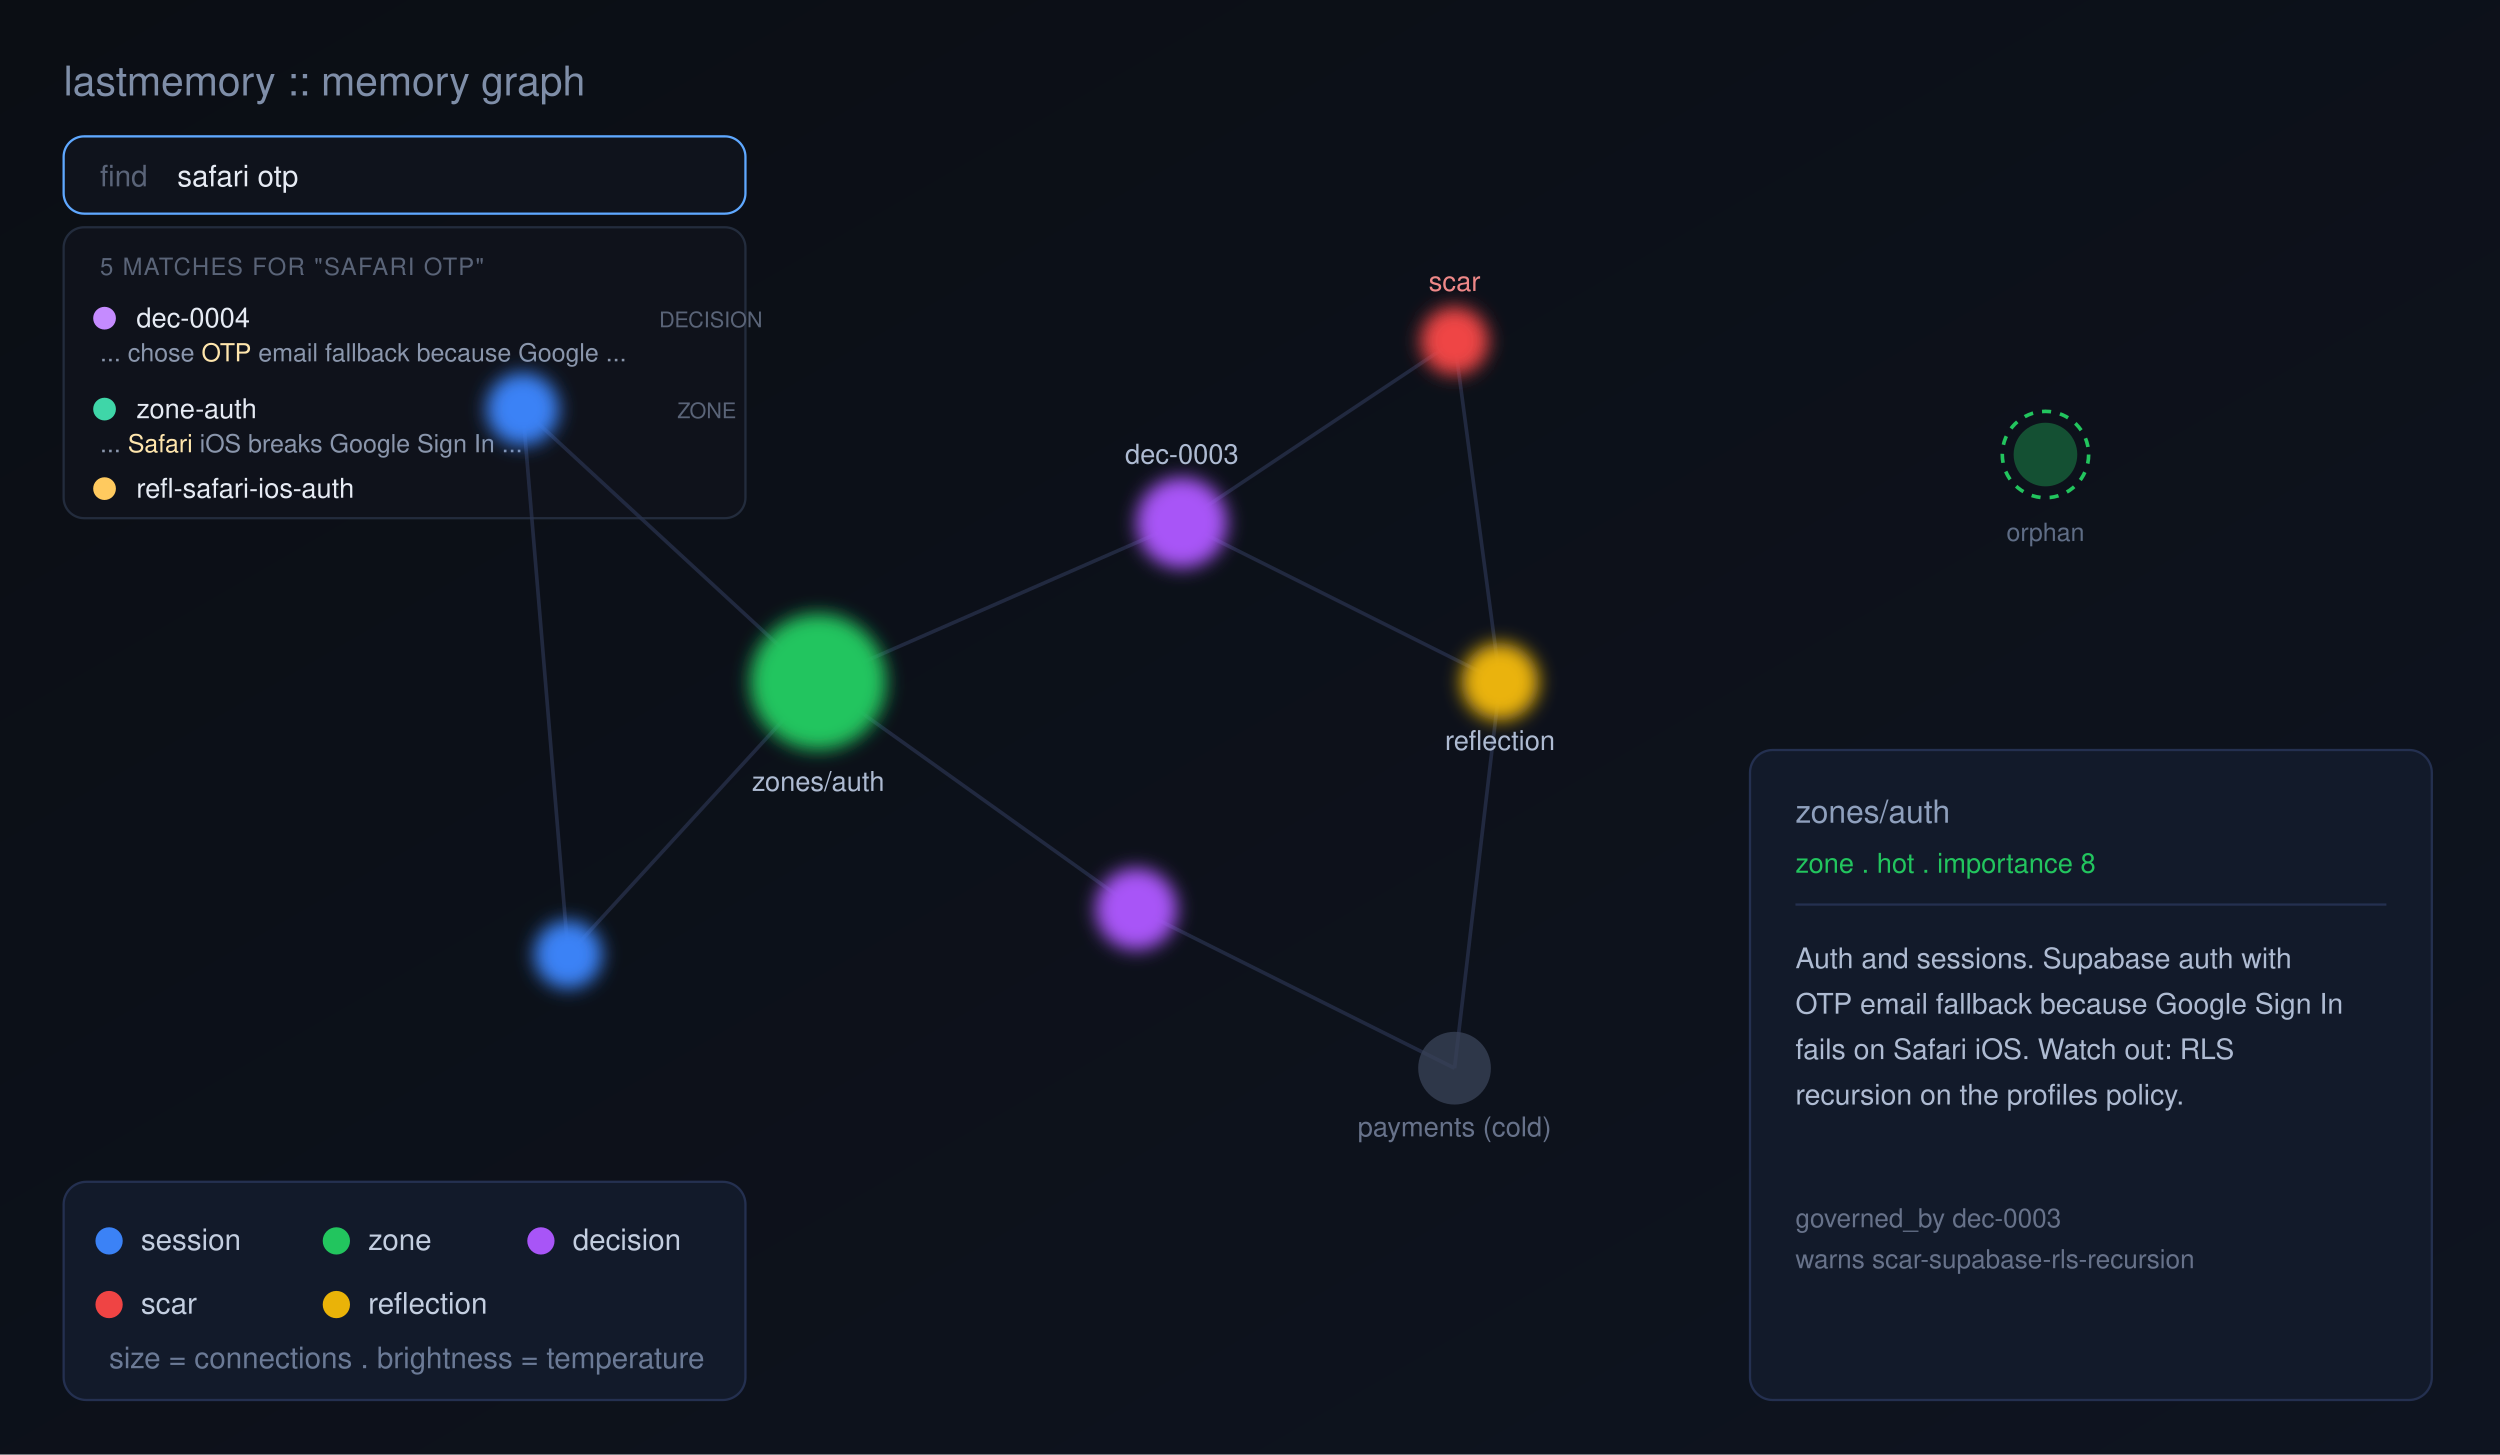
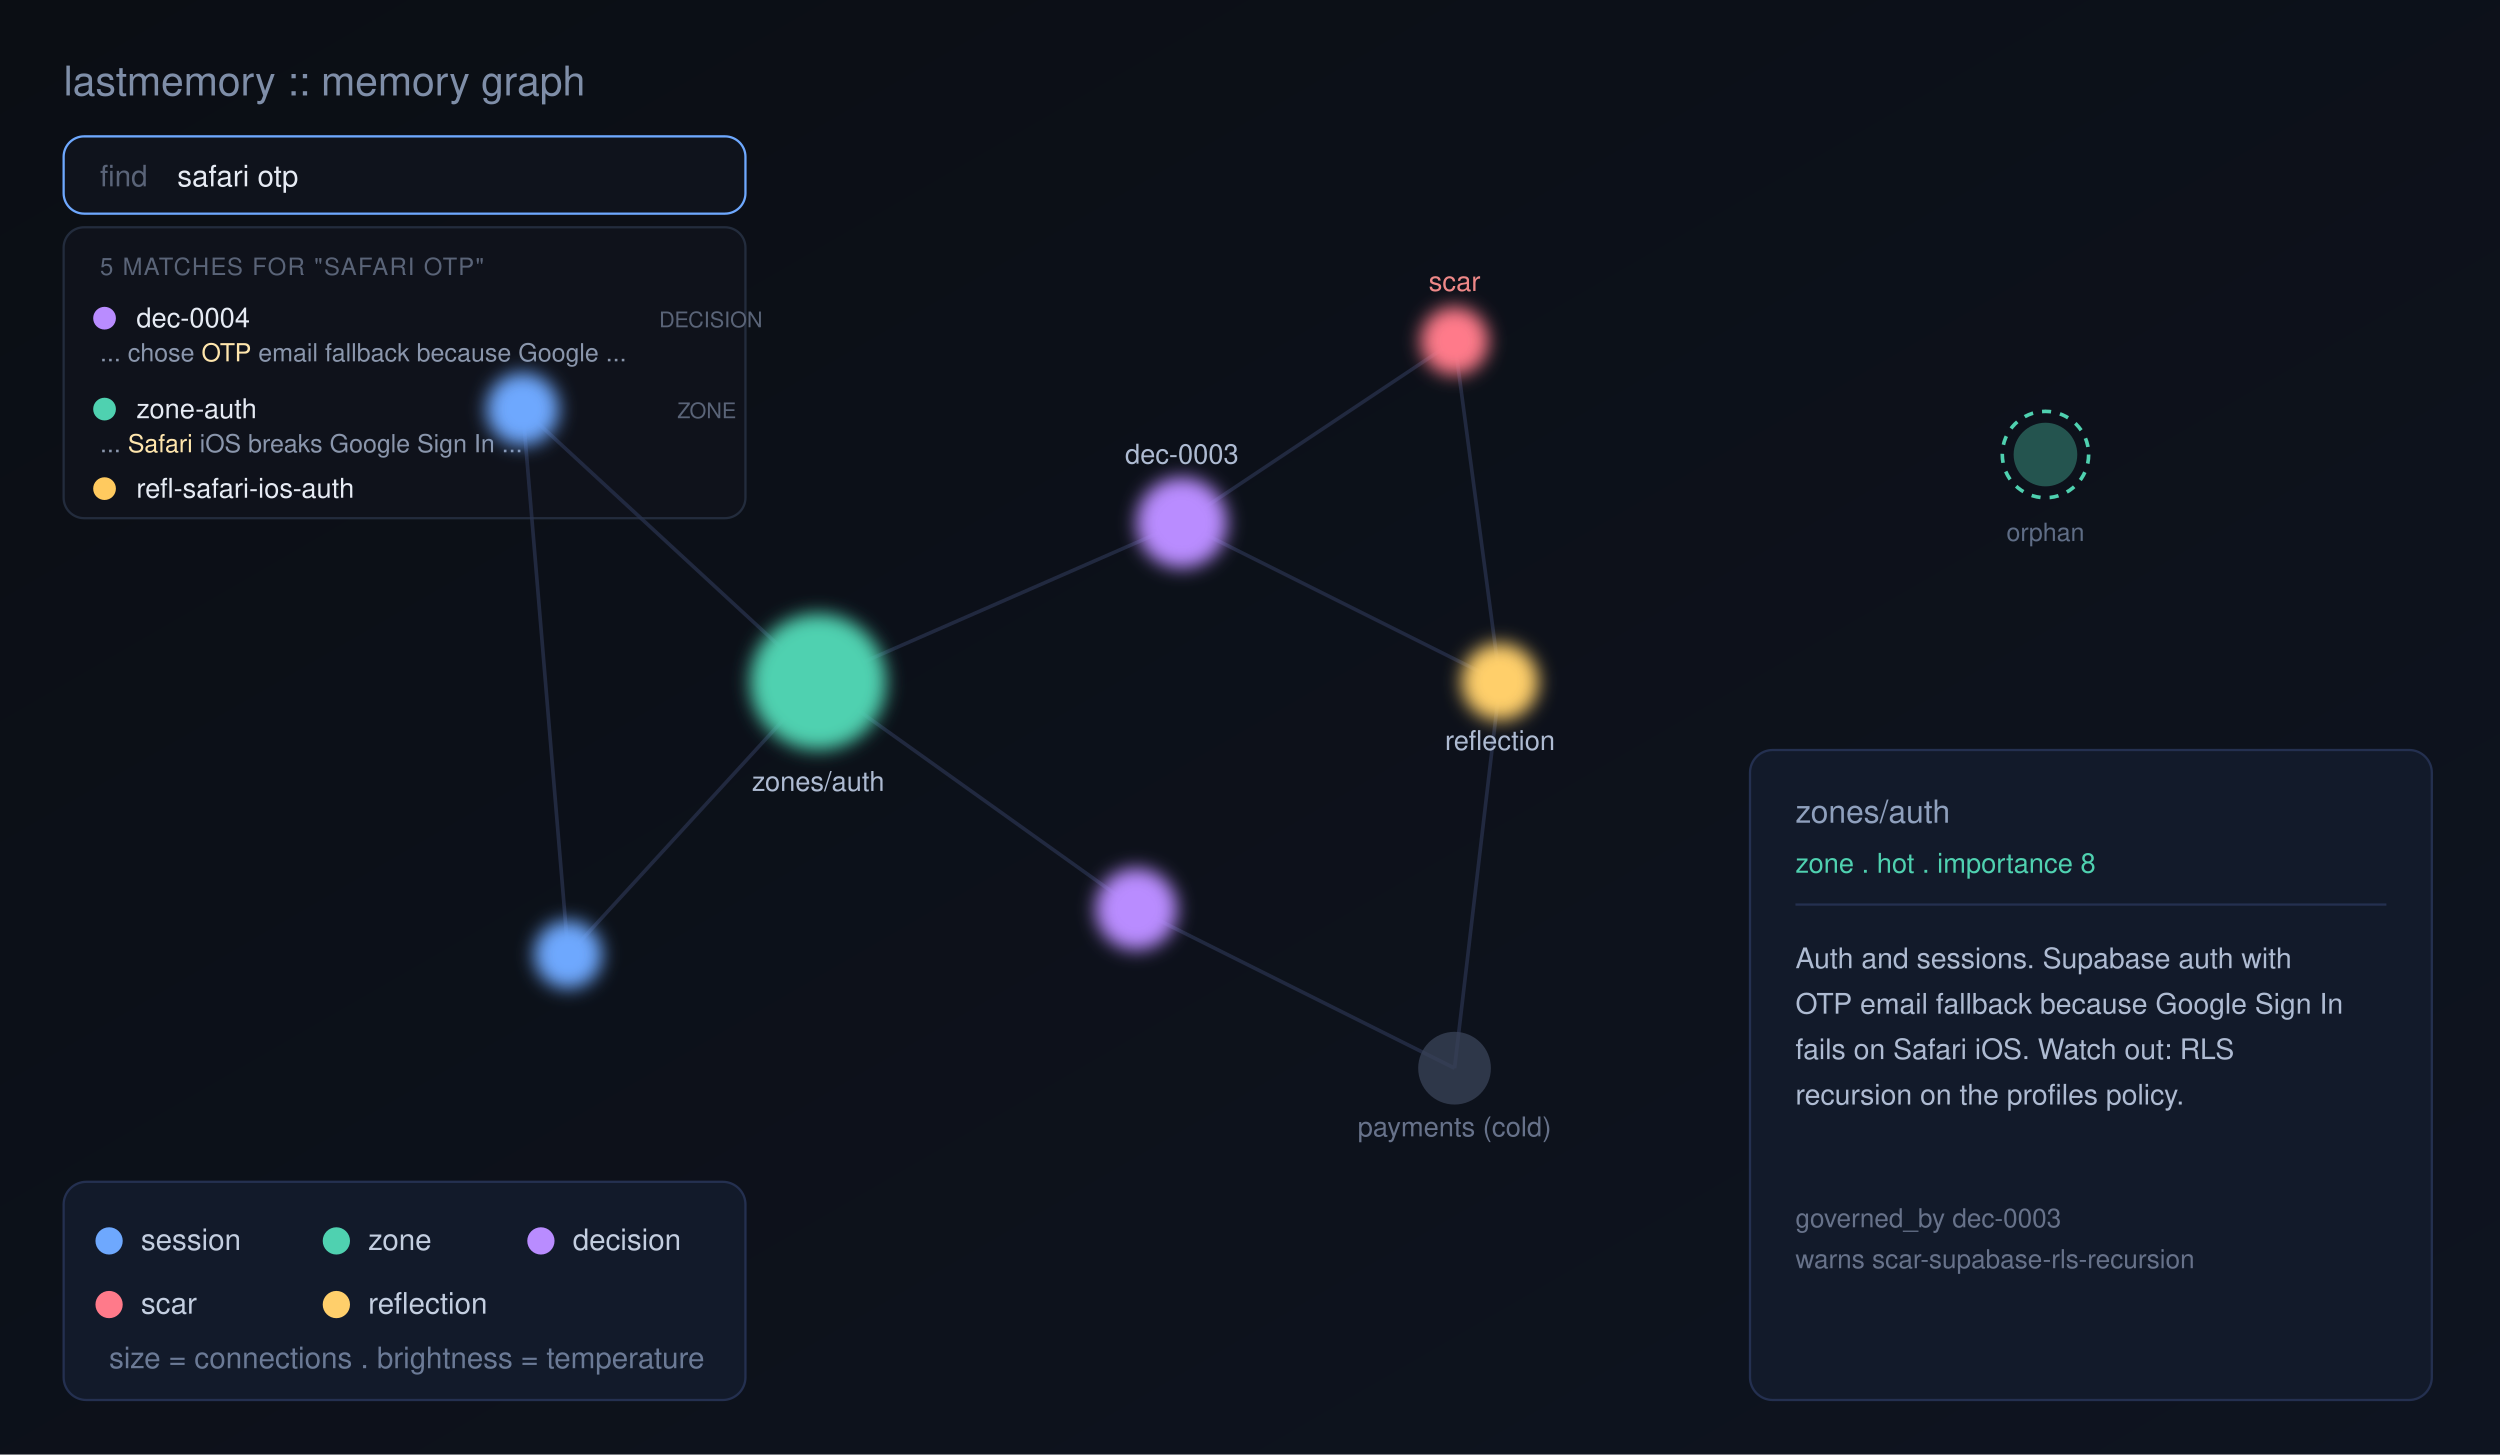
<svg xmlns="http://www.w3.org/2000/svg" width="1100" height="640" viewBox="0 0 1100 640" role="img" aria-label="lastmemory memory graph preview">
  <defs>
    <linearGradient id="pbg" x1="0" y1="0" x2="1" y2="1">
      <stop offset="0" stop-color="#0b0e14" />
      <stop offset="1" stop-color="#0e1420" />
    </linearGradient>
    <filter id="pglow" x="-60%" y="-60%" width="220%" height="220%">
      <feGaussianBlur stdDeviation="4" />
    </filter>
  </defs>
  <rect width="1100" height="640" fill="url(#pbg)" />
  <text x="28" y="42" font-family="'Segoe UI', Helvetica, Arial, sans-serif" font-size="18" fill="#7f8ea8">lastmemory  ::  memory graph</text>
  <g font-family="'Segoe UI', Helvetica, Arial, sans-serif">
-     <rect x="28" y="60" width="300" height="34" rx="9" fill="#0f131c" stroke="#5fa8ff" />
+     <rect x="28" y="60" width="300" height="34" rx="9" fill="#0f131c" stroke="#6ea8fe" />
    <text x="44" y="82" font-size="13" fill="#5a6478">find</text>
    <text x="78" y="82" font-size="13" fill="#e6ebf4">safari otp</text>
    <rect x="28" y="100" width="300" height="128" rx="9" fill="#0f131c" fill-opacity="0.94" stroke="#232c3d" />
    <text x="44" y="121" font-size="10.5" fill="#5a6478" letter-spacing="0.6">5 MATCHES FOR "SAFARI OTP"</text>
    <g>
-       <circle cx="46" cy="140" r="5" fill="#c58bff" />
+       <circle cx="46" cy="140" r="5" fill="#b98cff" />
      <text x="60" y="144" font-size="12" fill="#e6ebf4">dec-0004</text>
      <text x="290" y="144" font-size="9.5" fill="#5a6478">DECISION</text>
      <text x="44" y="159" font-size="11" fill="#8a96ac">... chose <tspan fill="#ffe6ad">OTP</tspan> email fallback because Google ...</text>
    </g>
    <g>
-       <circle cx="46" cy="180" r="5" fill="#3fd6a8" />
+       <circle cx="46" cy="180" r="5" fill="#4fd1b0" />
      <text x="60" y="184" font-size="12" fill="#e6ebf4">zone-auth</text>
      <text x="298" y="184" font-size="9.5" fill="#5a6478">ZONE</text>
      <text x="44" y="199" font-size="11" fill="#8a96ac">... <tspan fill="#ffe6ad">Safari</tspan> iOS breaks Google Sign In ...</text>
    </g>
    <g>
      <circle cx="46" cy="215" r="5" fill="#ffca5f" />
      <text x="60" y="219" font-size="12" fill="#e6ebf4">refl-safari-ios-auth</text>
    </g>
  </g>
  <g stroke="#2a3350" stroke-width="1.6" opacity="0.7">
    <line x1="360" y1="300" x2="230" y2="180" />
    <line x1="360" y1="300" x2="250" y2="420" />
    <line x1="360" y1="300" x2="520" y2="230" />
    <line x1="360" y1="300" x2="500" y2="400" />
    <line x1="520" y1="230" x2="640" y2="150" />
    <line x1="520" y1="230" x2="660" y2="300" />
    <line x1="500" y1="400" x2="640" y2="470" />
    <line x1="660" y1="300" x2="640" y2="150" />
    <line x1="640" y1="470" x2="660" y2="300" />
    <line x1="230" y1="180" x2="250" y2="420" />
  </g>
  <g filter="url(#pglow)">
-     <circle cx="360" cy="300" r="30" fill="#22c55e" />
-     <circle cx="520" cy="230" r="20" fill="#a855f7" />
-     <circle cx="500" cy="400" r="18" fill="#a855f7" />
-     <circle cx="230" cy="180" r="16" fill="#3b82f6" />
-     <circle cx="250" cy="420" r="15" fill="#3b82f6" />
-     <circle cx="640" cy="150" r="15" fill="#ef4444" />
-     <circle cx="660" cy="300" r="17" fill="#eab308" />
+     <circle cx="360" cy="300" r="30" fill="#4fd1b0" />
+     <circle cx="520" cy="230" r="20" fill="#b98cff" />
+     <circle cx="500" cy="400" r="18" fill="#b98cff" />
+     <circle cx="230" cy="180" r="16" fill="#6ea8fe" />
+     <circle cx="250" cy="420" r="15" fill="#6ea8fe" />
+     <circle cx="640" cy="150" r="15" fill="#ff7a8a" />
+     <circle cx="660" cy="300" r="17" fill="#ffcf6b" />
  </g>
  <circle cx="640" cy="470" r="16" fill="#3a4358" opacity="0.75" />
-   <circle cx="900" cy="200" r="14" fill="#22c55e" opacity="0.35" />
-   <circle cx="900" cy="200" r="19" fill="none" stroke="#22c55e" stroke-width="1.6" stroke-dasharray="4 4" />
+   <circle cx="900" cy="200" r="14" fill="#4fd1b0" opacity="0.35" />
+   <circle cx="900" cy="200" r="19" fill="none" stroke="#4fd1b0" stroke-width="1.6" stroke-dasharray="4 4" />
  <text x="900" y="238" text-anchor="middle" font-family="'Segoe UI', Helvetica, Arial, sans-serif" font-size="11" fill="#5f6d86">orphan</text>
  <g font-family="'Segoe UI', Helvetica, Arial, sans-serif" font-size="12" fill="#aebbd2">
    <text x="360" y="348" text-anchor="middle">zones/auth</text>
    <text x="520" y="204" text-anchor="middle">dec-0003</text>
    <text x="660" y="330" text-anchor="middle">reflection</text>
    <text x="640" y="128" text-anchor="middle" fill="#e88">scar</text>
    <text x="640" y="500" text-anchor="middle" fill="#67728a">payments (cold)</text>
  </g>
  <g font-family="'Segoe UI', Helvetica, Arial, sans-serif" font-size="13">
    <rect x="28" y="520" width="300" height="96" rx="10" fill="#121a2a" stroke="#243050" />
-     <circle cx="48" cy="546" r="6" fill="#3b82f6" />
+     <circle cx="48" cy="546" r="6" fill="#6ea8fe" />
    <text x="62" y="550" fill="#c3cee0">session</text>
-     <circle cx="148" cy="546" r="6" fill="#22c55e" />
+     <circle cx="148" cy="546" r="6" fill="#4fd1b0" />
    <text x="162" y="550" fill="#c3cee0">zone</text>
-     <circle cx="238" cy="546" r="6" fill="#a855f7" />
+     <circle cx="238" cy="546" r="6" fill="#b98cff" />
    <text x="252" y="550" fill="#c3cee0">decision</text>
-     <circle cx="48" cy="574" r="6" fill="#ef4444" />
+     <circle cx="48" cy="574" r="6" fill="#ff7a8a" />
    <text x="62" y="578" fill="#c3cee0">scar</text>
-     <circle cx="148" cy="574" r="6" fill="#eab308" />
+     <circle cx="148" cy="574" r="6" fill="#ffcf6b" />
    <text x="162" y="578" fill="#c3cee0">reflection</text>
    <text x="48" y="602" fill="#6b7a96">size = connections   .   brightness = temperature</text>
  </g>
  <g>
    <rect x="770" y="330" width="300" height="286" rx="10" fill="#121a2a" stroke="#243050" />
    <text x="790" y="362" font-family="'Segoe UI', Helvetica, Arial, sans-serif" font-size="14" fill="#8fa0bd">zones/auth</text>
-     <text x="790" y="384" font-family="'Segoe UI', Helvetica, Arial, sans-serif" font-size="12" fill="#22c55e">zone   .   hot   .   importance 8</text>
+     <text x="790" y="384" font-family="'Segoe UI', Helvetica, Arial, sans-serif" font-size="12" fill="#4fd1b0">zone   .   hot   .   importance 8</text>
    <line x1="790" y1="398" x2="1050" y2="398" stroke="#243050" />
    <text x="790" y="426" font-family="'Segoe UI', Helvetica, Arial, sans-serif" font-size="12.5" fill="#aebbd2">
      <tspan x="790" dy="0">Auth and sessions. Supabase auth with</tspan>
      <tspan x="790" dy="20">OTP email fallback because Google Sign In</tspan>
      <tspan x="790" dy="20">fails on Safari iOS. Watch out: RLS</tspan>
      <tspan x="790" dy="20">recursion on the profiles policy.</tspan>
    </text>
    <text x="790" y="540" font-family="'Segoe UI', Helvetica, Arial, sans-serif" font-size="11.5" fill="#67728a">
      <tspan x="790" dy="0">governed_by  dec-0003</tspan>
      <tspan x="790" dy="18">warns  scar-supabase-rls-recursion</tspan>
    </text>
  </g>
</svg>
